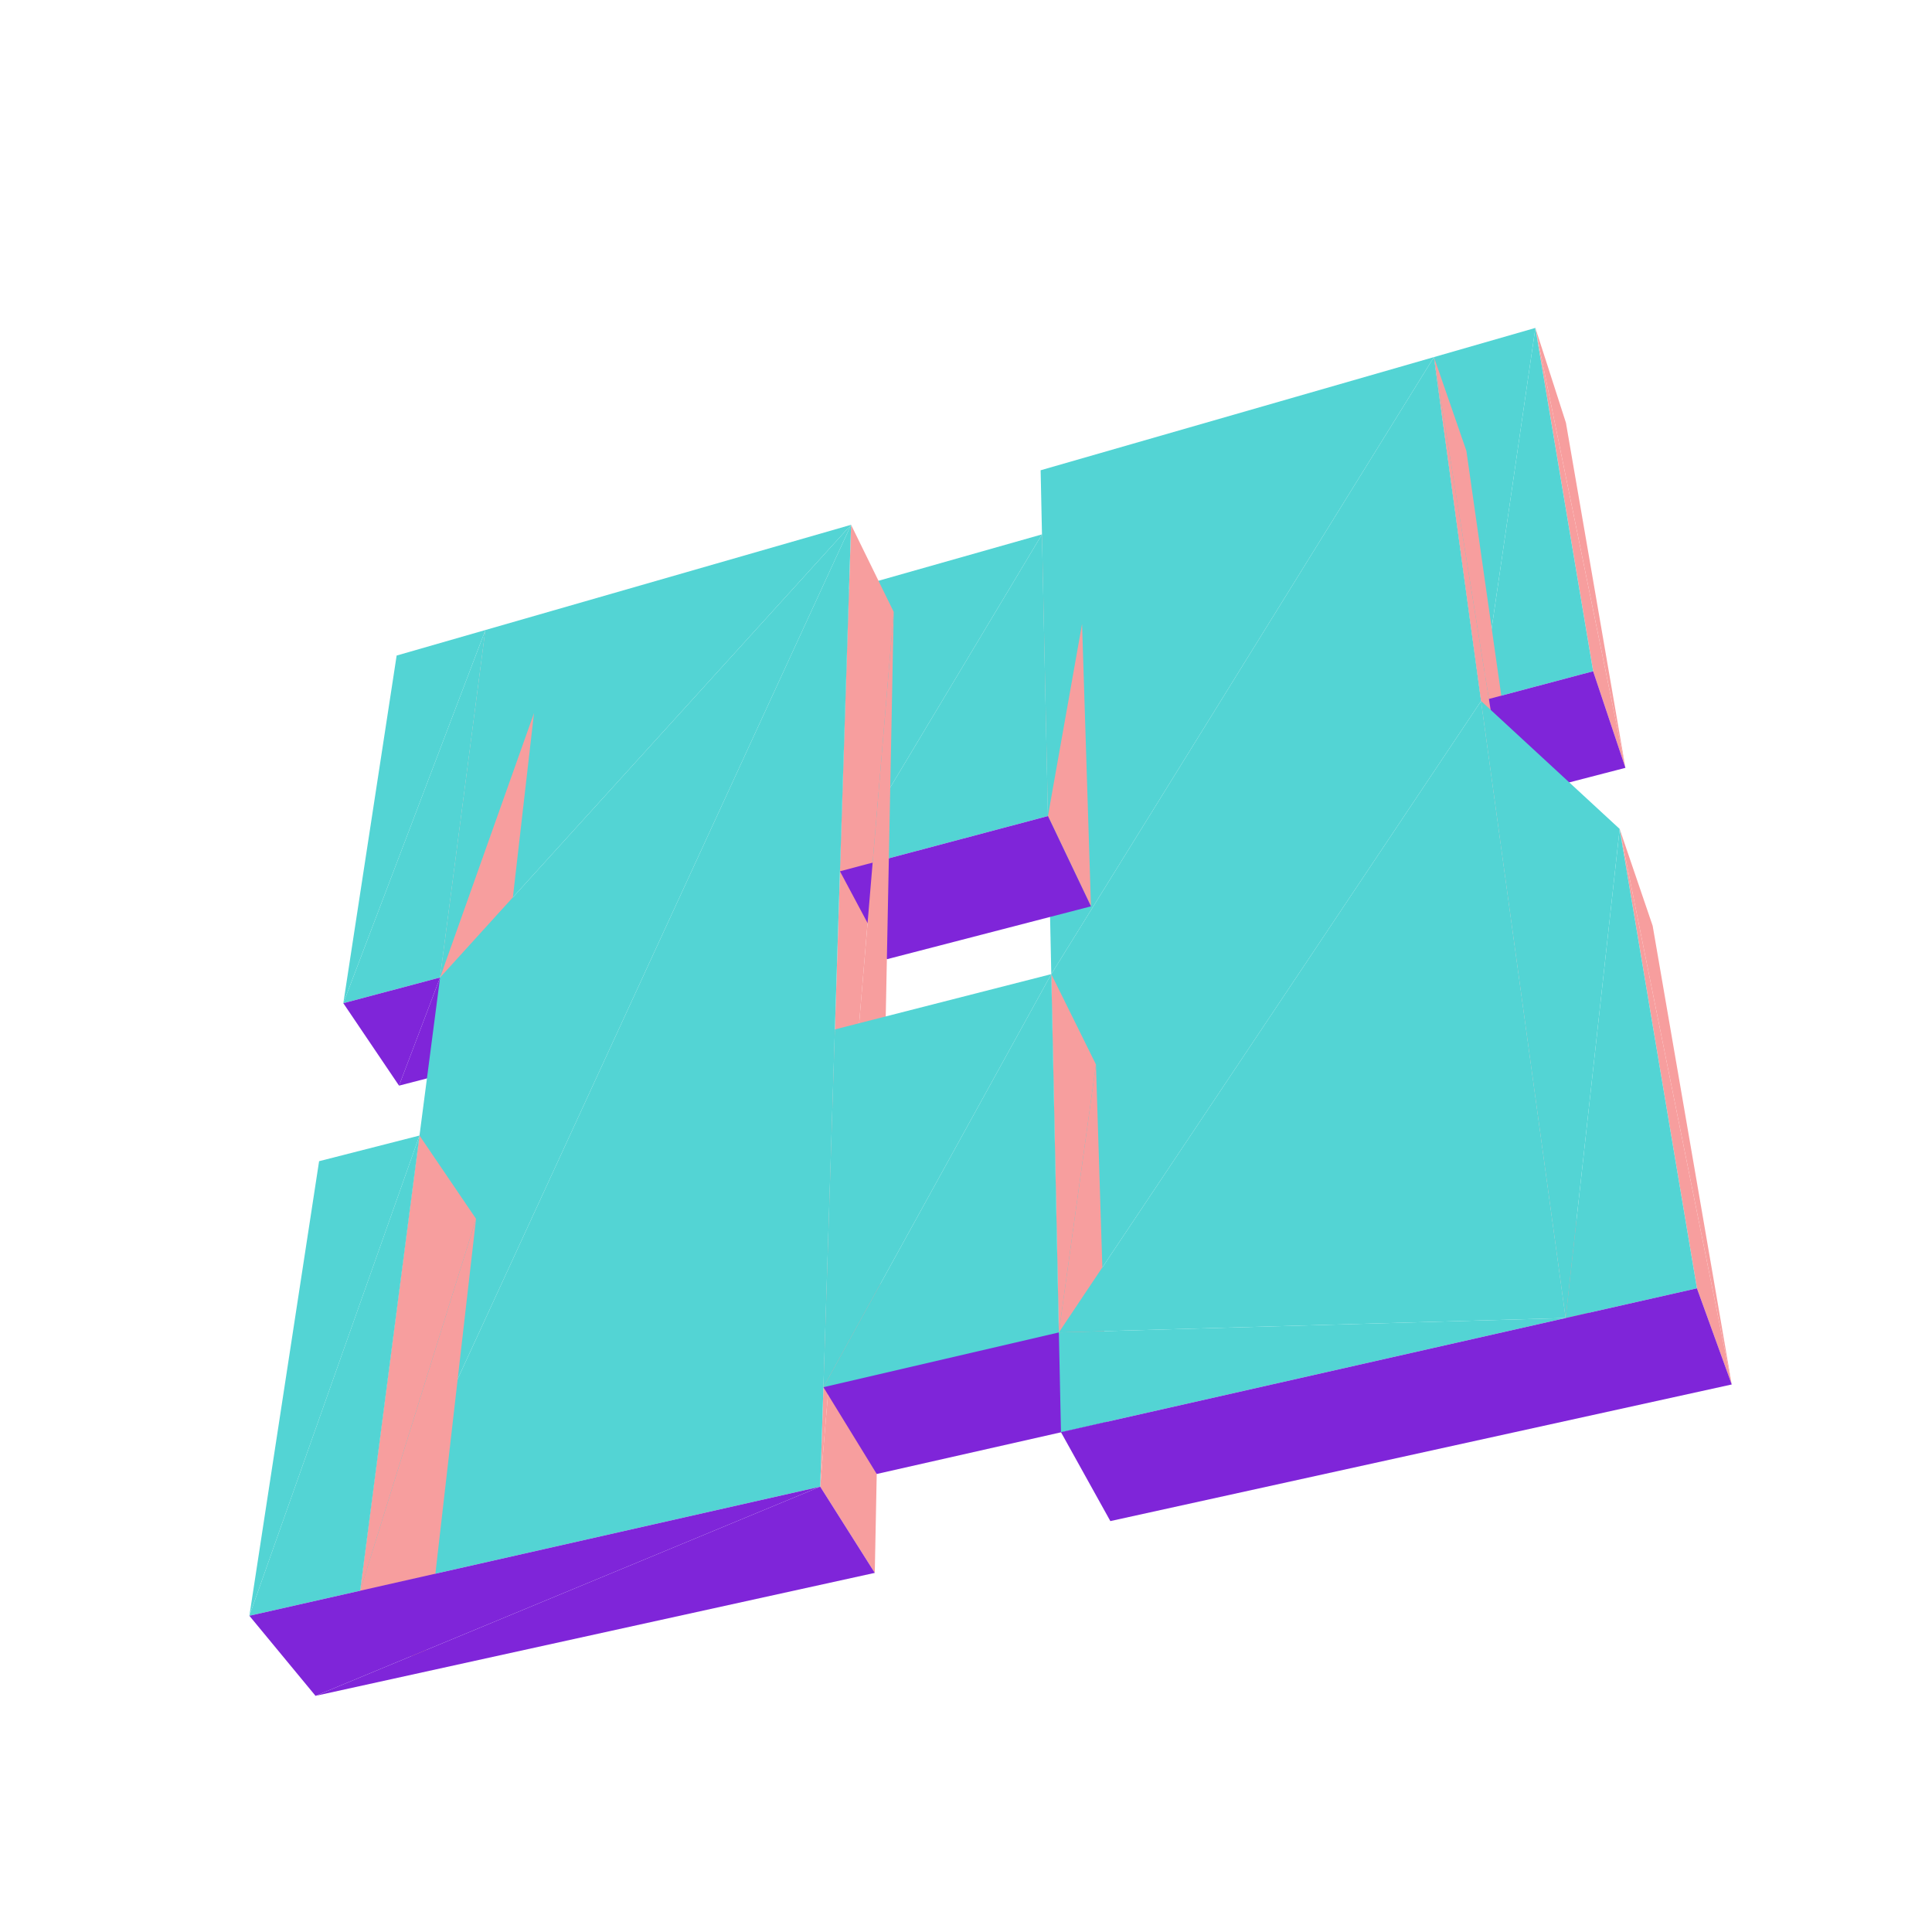
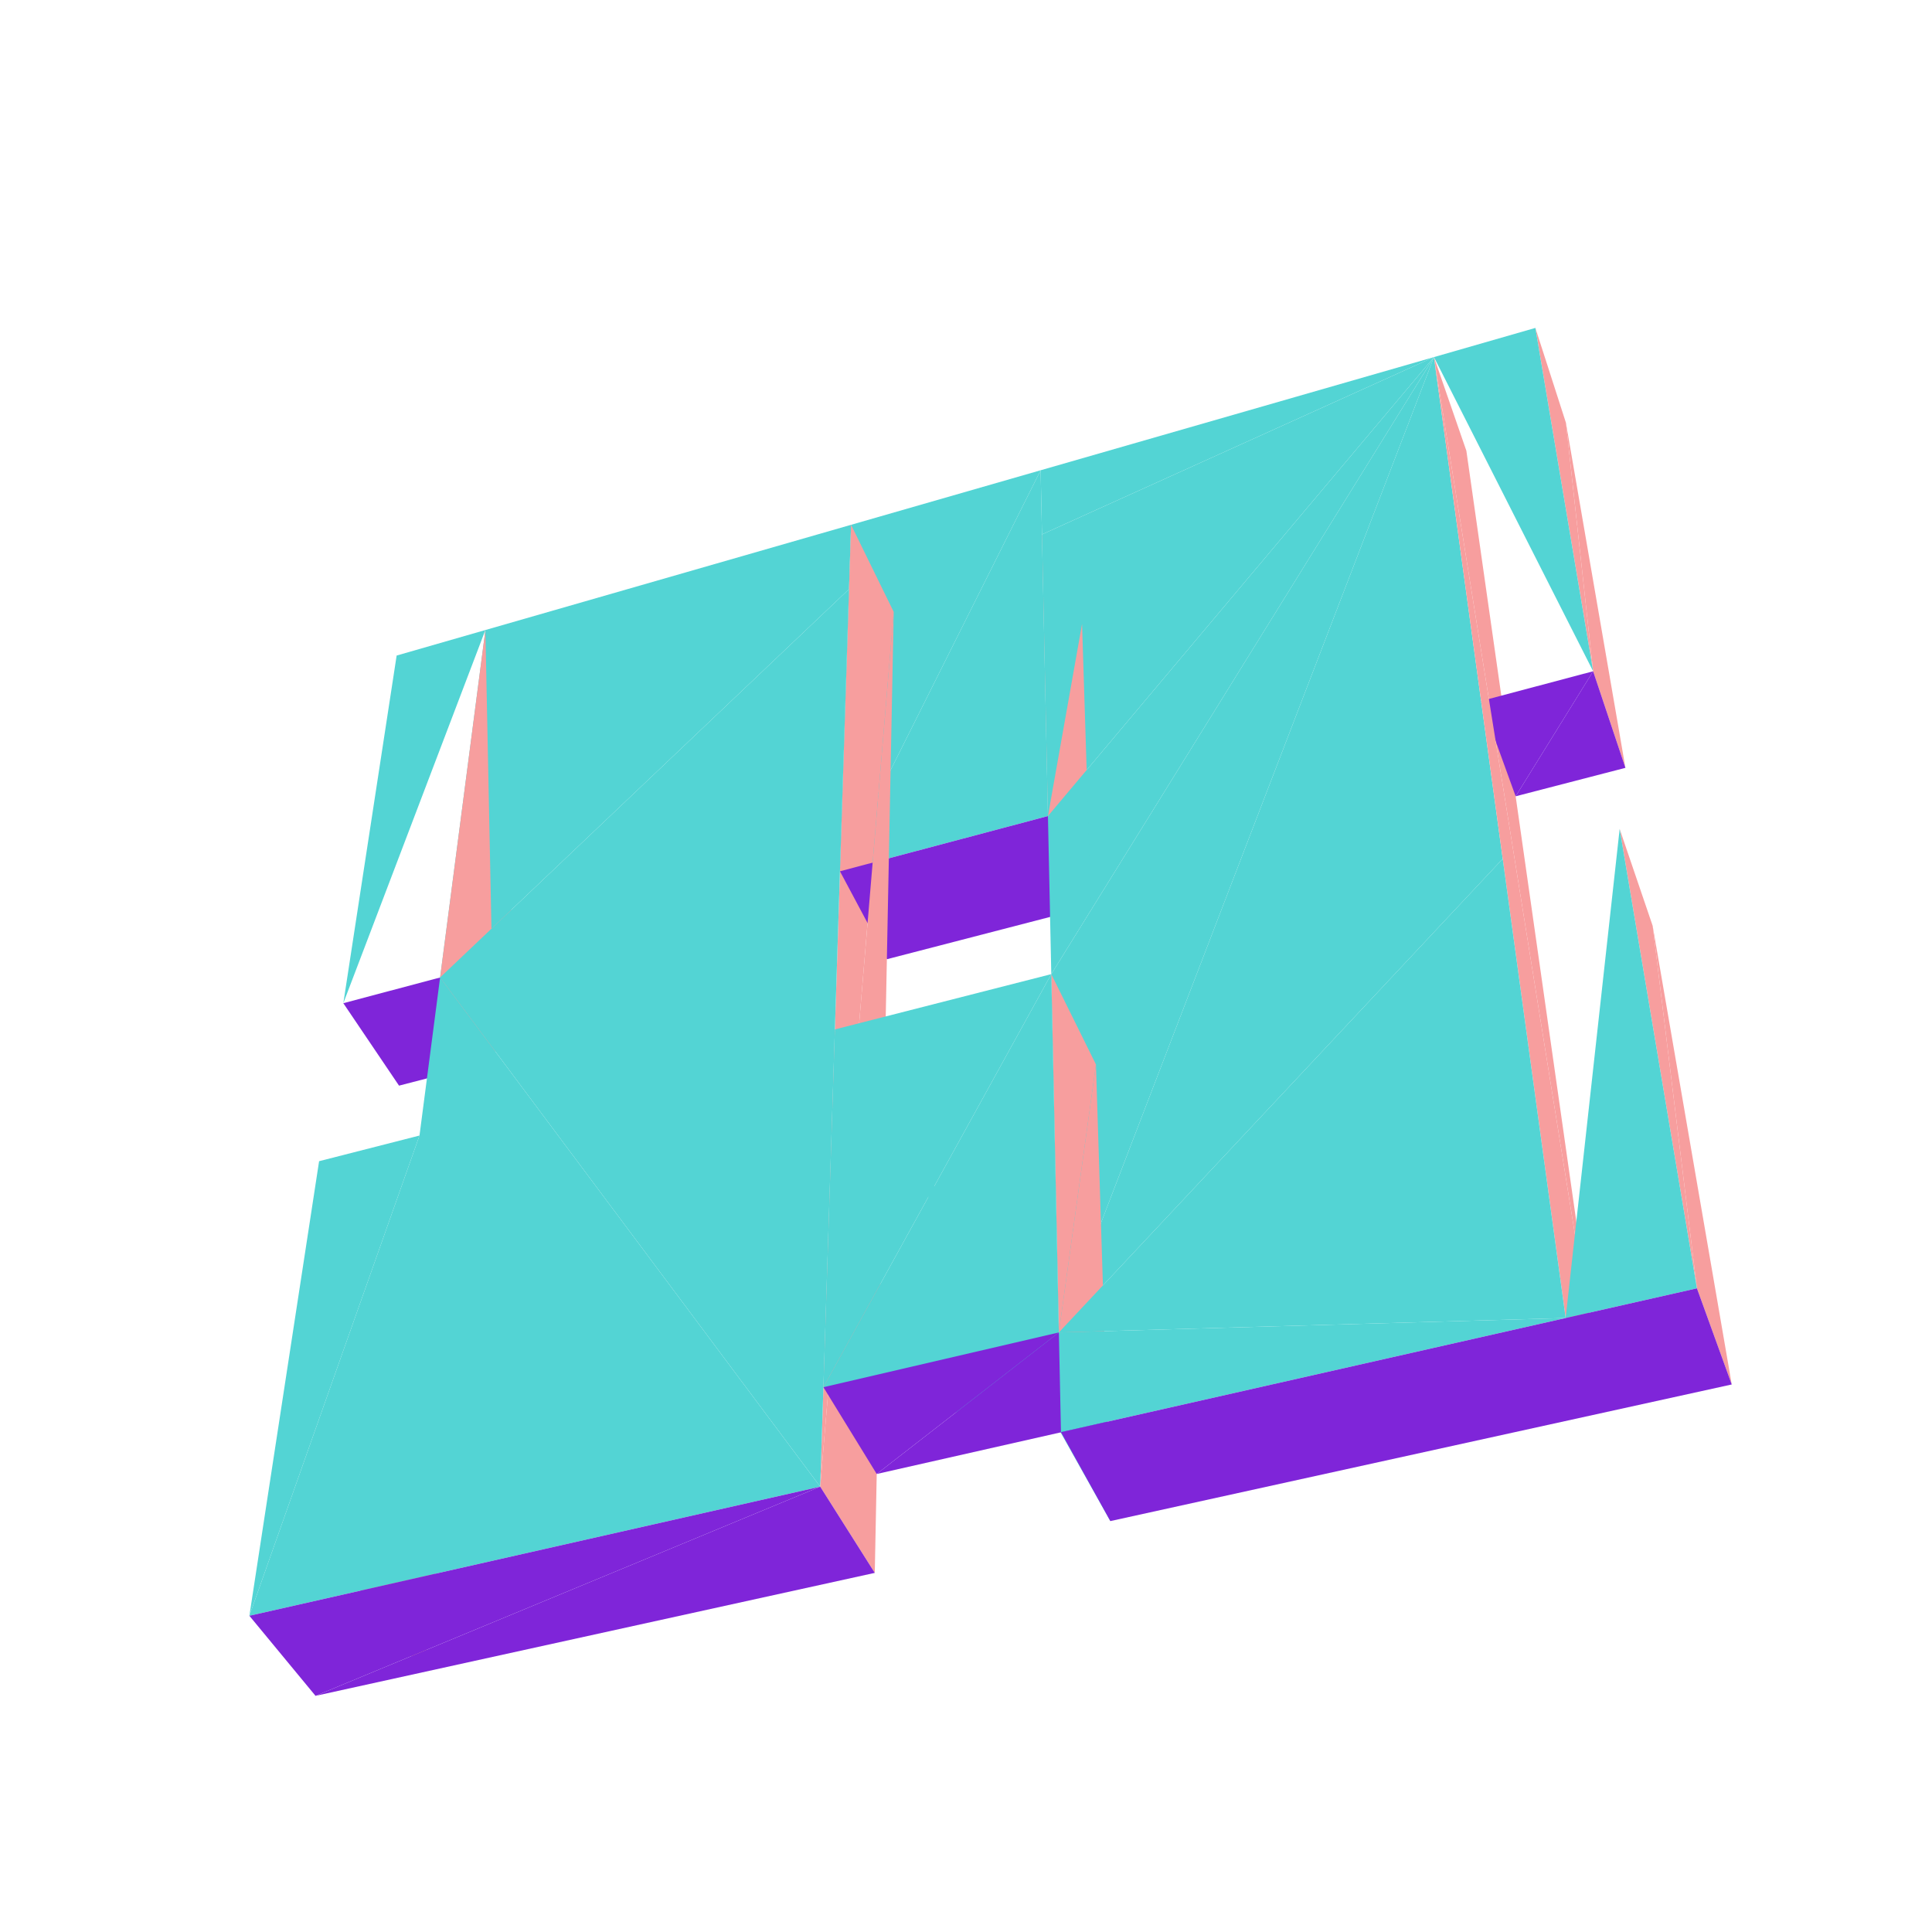
<svg xmlns="http://www.w3.org/2000/svg" viewBox="-250 -250 500 500" width="500" height="500">
-   <path d="M-136.104,2.975L-111.8,-65.453L-124.382,-86.951z" style="fill:rgb(247,158,158)" />
-   <path d="M-161.148,9.626L-124.382,-86.951L-147.349,-80.343zM-136.104,2.975L-29.741,-114.181L-124.382,-86.951z" style="fill:rgb(83,212,212)" />
-   <path d="M-111.8,-65.453L-136.104,2.975L-122.118,24.586z" style="fill:rgb(247,158,158)" />
-   <path d="M-124.382,-86.951L-161.148,9.626L-136.104,2.975zM-32.618,-24.51L19.664,-111.699L-30.275,-97.535z" style="fill:rgb(83,212,212)" />
+   <path d="M-124.382,-86.951L-122.118,24.586L-111.8,-65.453z" style="fill:rgb(247,158,158)" />
+   <path d="M-124.382,-86.951L-147.349,-80.343L-161.148,9.626zM-136.104,2.975L-29.741,-114.181L-124.382,-86.951zM19.664,-111.699L121.105,-157.584L19.313,-128.295zM-29.741,-114.181L-136.104,2.975L-30.275,-97.535z" style="fill:rgb(83,212,212)" />
+   <path d="M-122.118,24.586L-124.382,-86.951L-136.104,2.975z" style="fill:rgb(247,158,158)" />
+   <path d="M-32.618,-24.51L19.313,-128.295L-29.741,-114.181z" style="fill:rgb(83,212,212)" />
  <path d="M21.206,-38.805L30.036,-88.535L19.664,-111.699z" style="fill:rgb(247,158,158)" />
-   <path d="M-136.104,2.975L-146.731,30.964L-122.118,24.586z" style="fill:rgb(127,37,217)" />
-   <path d="M32.341,-15.44L30.036,-88.535L31.534,-41.02z" style="fill:rgb(0,127,127)" />
-   <path d="M-146.731,30.964L-136.104,2.975L-161.148,9.626z" style="fill:rgb(127,37,217)" />
-   <path d="M147.355,-165.136L170.659,-51.283L155.262,-140.588z" style="fill:rgb(247,158,158)" />
-   <path d="M22.072,2.105L121.105,-157.584L19.313,-128.295z" style="fill:rgb(83,212,212)" />
-   <path d="M30.036,-88.535L21.206,-38.805L32.341,-15.44z" style="fill:rgb(247,158,158)" />
-   <path d="M133.305,-68.577L147.355,-165.136L121.105,-157.584zM19.664,-111.699L-32.618,-24.51L21.206,-38.805z" style="fill:rgb(83,212,212)" />
+   <path d="M-136.104,2.975L-146.731,30.964L-122.118,24.586zM-146.731,30.964L-136.104,2.975L-161.148,9.626z" style="fill:rgb(127,37,217)" />
+   <path d="M121.105,-157.584L19.664,-111.699L21.206,-38.805z" style="fill:rgb(83,212,212)" />
+   <path d="M30.036,-88.535L21.206,-38.805L32.341,-15.44zM162.302,-76.278L155.262,-140.588L147.355,-165.136z" style="fill:rgb(247,158,158)" />
+   <path d="M19.313,-128.295L-32.618,-24.51L21.206,-38.805zM162.302,-76.278L147.355,-165.136L121.105,-157.584z" style="fill:rgb(83,212,212)" />
  <path d="M-37.728,134.745L-18.708,-91.644L-29.741,-114.181z" style="fill:rgb(247,158,158)" />
  <path d="M21.206,-38.805L-20.479,-1.752L32.341,-15.44zM-20.479,-1.752L21.206,-38.805L-32.618,-24.51z" style="fill:rgb(127,37,217)" />
-   <path d="M-29.741,-114.181L-136.104,2.975L-156.792,161.677z" style="fill:rgb(83,212,212)" />
-   <path d="M170.659,-51.283L147.355,-165.136L162.302,-76.278z" style="fill:rgb(247,158,158)" />
-   <path d="M147.355,-165.136L133.305,-68.577L162.302,-76.278z" style="fill:rgb(83,212,212)" />
+   <path d="M155.262,-140.588L162.302,-76.278L170.659,-51.283z" style="fill:rgb(247,158,158)" />
+   <path d="M121.105,-157.584L21.206,-38.805L22.072,2.105z" style="fill:rgb(83,212,212)" />
  <path d="M121.105,-157.584L165.005,115.591L129.495,-133.339z" style="fill:rgb(247,158,158)" />
-   <path d="M162.302,-76.278L142.25,-43.921L170.659,-51.283zM142.25,-43.921L162.302,-76.278L133.305,-68.577z" style="fill:rgb(127,37,217)" />
-   <path d="M-156.792,161.677L-126.798,65.433L-141.436,43.878z" style="fill:rgb(247,158,158)" />
-   <path d="M-185.461,168.162L-141.436,43.878L-167.419,50.516zM121.105,-157.584L24.033,94.834L133.305,-68.577zM121.105,-157.584L22.072,2.105L24.033,94.834z" style="fill:rgb(83,212,212)" />
+   <path d="M-136.104,2.975L-37.728,134.745L-30.275,-97.535z" style="fill:rgb(83,212,212)" />
+   <path d="M29.51,-105.209L33.631,25.482L37.357,143.656z" style="fill:rgb(0,127,127)" />
+   <path d="M162.302,-76.278L142.25,-43.921L170.659,-51.283z" style="fill:rgb(127,37,217)" />
+   <path d="M-141.436,43.878L-140.236,182.702L-126.798,65.433z" style="fill:rgb(247,158,158)" />
+   <path d="M142.25,-43.921L162.302,-76.278L133.305,-68.577z" style="fill:rgb(127,37,217)" />
+   <path d="M-185.461,168.162L-141.436,43.878L-167.419,50.516zM121.105,-157.584L22.072,2.105L24.033,94.834z" style="fill:rgb(83,212,212)" />
  <path d="M-18.708,-91.644L-37.728,134.745L-23.608,157.06z" style="fill:rgb(247,158,158)" />
-   <path d="M-29.741,-114.181L-156.792,161.677L-37.728,134.745z" style="fill:rgb(83,212,212)" />
-   <path d="M-126.798,65.433L-156.792,161.677L-140.236,182.702z" style="fill:rgb(247,158,158)" />
+   <path d="M121.105,-157.584L24.033,94.834L138.902,-27.743z" style="fill:rgb(83,212,212)" />
+   <path d="M133.305,-68.577L155.193,91.106L121.105,-157.584z" style="fill:rgb(0,127,127)" />
  <path d="M-36.902,109.006L22.072,2.105L-33.932,16.413z" style="fill:rgb(83,212,212)" />
-   <path d="M24.033,94.834L33.631,25.482L22.072,2.105z" style="fill:rgb(247,158,158)" />
-   <path d="M-141.436,43.878L-185.461,168.162L-156.792,161.677z" style="fill:rgb(83,212,212)" />
-   <path d="M33.631,25.482L24.033,94.834L36.548,117.972zM165.005,115.591L121.105,-157.584L155.193,91.106z" style="fill:rgb(247,158,158)" />
-   <path d="M155.193,91.106L169.166,-35.474L133.305,-68.577z" style="fill:rgb(83,212,212)" />
-   <path d="M169.166,-35.474L198.173,108.299L177.709,-10.397z" style="fill:rgb(247,158,158)" />
+   <path d="M-140.236,182.702L-141.436,43.878L-156.792,161.677zM24.033,94.834L33.631,25.482L22.072,2.105z" style="fill:rgb(247,158,158)" />
+   <path d="M-141.436,43.878L-185.461,168.162L-156.792,161.677zM-136.104,2.975L-156.792,161.677L-37.728,134.745zM36.548,117.972L-21.285,39.158L37.357,143.656z" style="fill:rgb(83,212,212)" />
+   <path d="M33.631,25.482L24.033,94.834L36.548,117.972z" style="fill:rgb(247,158,158)" />
+   <path d="M155.193,91.106L133.305,-68.577L138.902,-27.743z" style="fill:rgb(0,127,127)" />
+   <path d="M165.005,115.591L121.105,-157.584L155.193,91.106z" style="fill:rgb(247,158,158)" />
  <path d="M-168.344,188.882L-37.728,134.745L-185.461,168.162z" style="fill:rgb(127,37,217)" />
  <path d="M22.072,2.105L-36.902,109.006L24.58,120.65z" style="fill:rgb(83,212,212)" />
-   <path d="M-37.728,134.745L-168.344,188.882L-23.608,157.06zM24.033,94.834L-23.104,131.465L36.548,117.972zM-23.104,131.465L24.033,94.834L-36.902,109.006z" style="fill:rgb(127,37,217)" />
-   <path d="M24.033,94.834L155.193,91.106L133.305,-68.577z" style="fill:rgb(83,212,212)" />
-   <path d="M198.173,108.299L169.166,-35.474L189.166,83.421z" style="fill:rgb(247,158,158)" />
-   <path d="M169.166,-35.474L155.193,91.106L189.166,83.421zM155.193,91.106L24.033,94.834L24.58,120.65z" style="fill:rgb(83,212,212)" />
+   <path d="M-37.728,134.745L-168.344,188.882L-23.608,157.06zM24.033,94.834L-23.104,131.465L36.548,117.972z" style="fill:rgb(127,37,217)" />
+   <path d="M189.166,83.421L177.709,-10.397L169.166,-35.474z" style="fill:rgb(247,158,158)" />
+   <path d="M-23.104,131.465L24.033,94.834L-36.902,109.006z" style="fill:rgb(127,37,217)" />
+   <path d="M24.033,94.834L155.193,91.106L138.902,-27.743z" style="fill:rgb(83,212,212)" />
+   <path d="M177.709,-10.397L189.166,83.421L198.173,108.299z" style="fill:rgb(247,158,158)" />
+   <path d="M189.166,83.421L169.166,-35.474L155.193,91.106zM155.193,91.106L24.033,94.834L24.58,120.65z" style="fill:rgb(83,212,212)" />
  <path d="M37.357,143.656L189.166,83.421L24.58,120.65zM189.166,83.421L37.357,143.656L198.173,108.299z" style="fill:rgb(127,37,217)" />
</svg>
